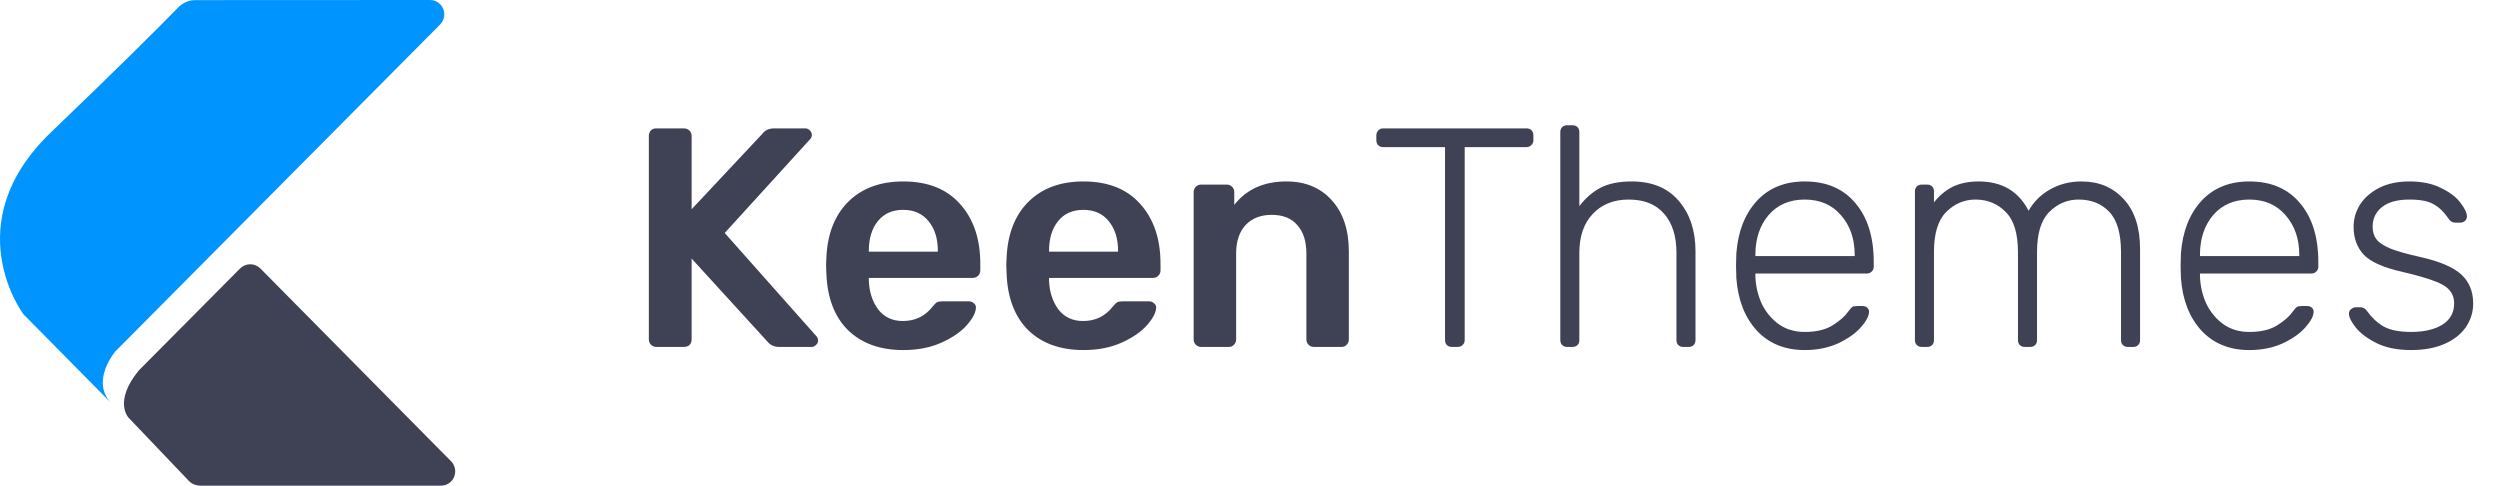
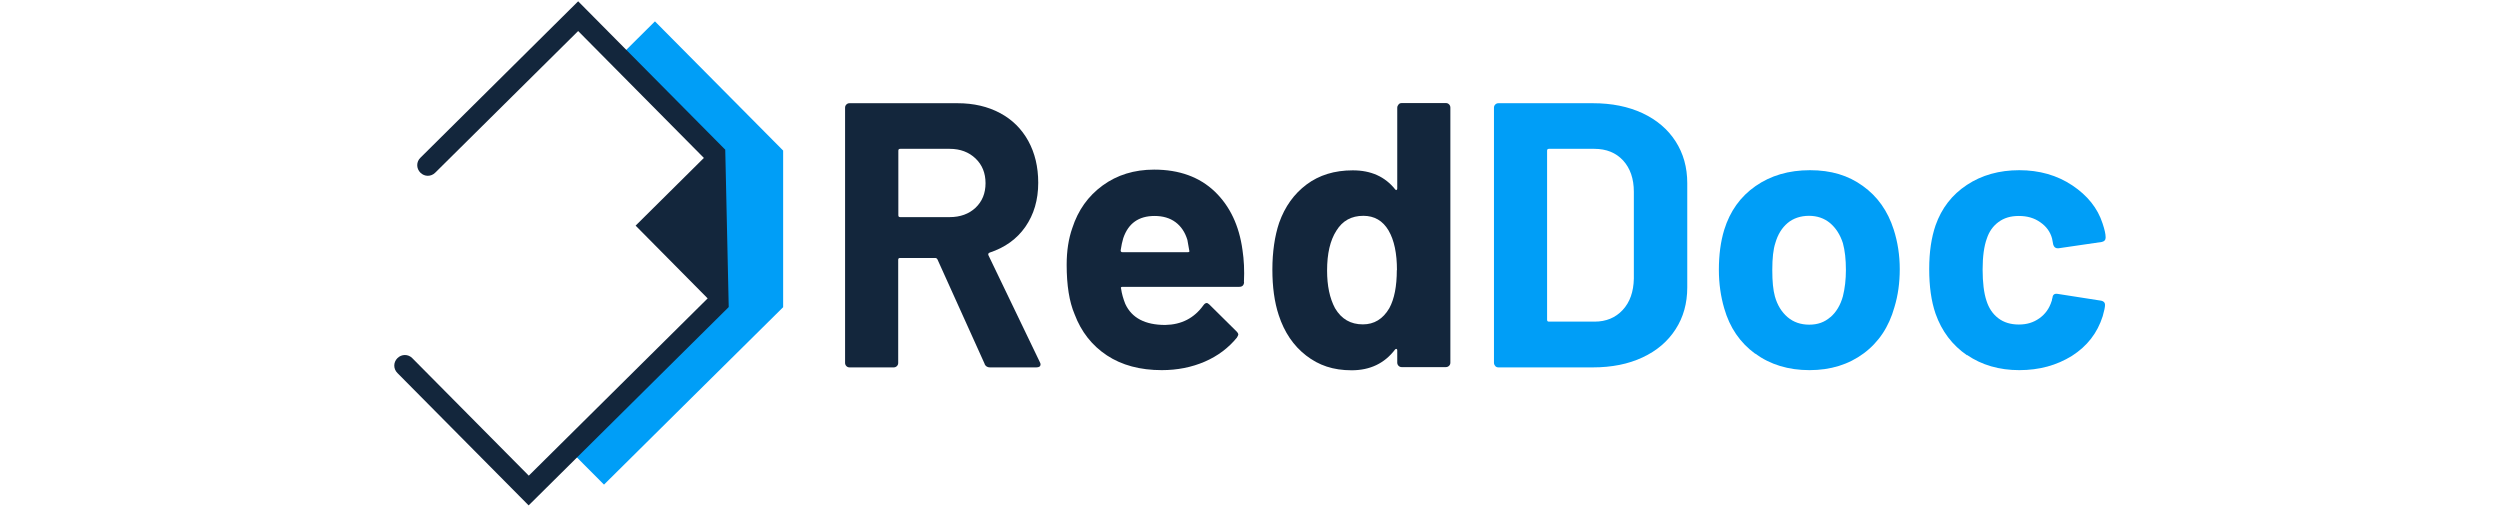
- <svg xmlns="http://www.w3.org/2000/svg" width="175" height="34" viewBox="0 0 175 34" fill="none">
-   <path d="M45.944 24.286C45.798 24.286 45.674 24.235 45.572 24.133C45.47 24.031 45.419 23.907 45.419 23.761V9.532C45.419 9.372 45.463 9.241 45.55 9.139C45.652 9.037 45.783 8.986 45.944 8.986H47.867C48.027 8.986 48.159 9.037 48.261 9.139C48.363 9.241 48.414 9.372 48.414 9.532V14.647L53.353 9.379C53.543 9.117 53.827 8.986 54.206 8.986H56.37C56.486 8.986 56.588 9.029 56.676 9.117C56.778 9.204 56.829 9.314 56.829 9.445C56.829 9.547 56.799 9.634 56.741 9.707L50.73 16.308L57.156 23.543C57.229 23.63 57.266 23.725 57.266 23.827C57.266 23.958 57.215 24.067 57.113 24.154C57.025 24.242 56.923 24.286 56.807 24.286H54.555C54.191 24.286 53.907 24.154 53.703 23.892L48.414 18.1V23.761C48.414 23.921 48.363 24.052 48.261 24.154C48.159 24.242 48.027 24.286 47.867 24.286H45.944ZM63.223 24.504C61.605 24.504 60.316 24.038 59.354 23.105C58.407 22.158 57.904 20.832 57.846 19.127L57.824 18.581L57.846 18.035C57.919 16.373 58.429 15.069 59.376 14.122C60.337 13.175 61.62 12.701 63.223 12.701C64.942 12.701 66.268 13.226 67.201 14.275C68.148 15.324 68.621 16.723 68.621 18.472V18.931C68.621 19.076 68.57 19.2 68.468 19.302C68.366 19.404 68.235 19.455 68.075 19.455H60.818V19.63C60.847 20.431 61.066 21.109 61.474 21.663C61.897 22.202 62.472 22.471 63.201 22.471C64.061 22.471 64.753 22.136 65.277 21.466C65.408 21.306 65.51 21.204 65.583 21.16C65.671 21.116 65.794 21.095 65.955 21.095H67.835C67.966 21.095 68.075 21.138 68.162 21.226C68.264 21.299 68.315 21.393 68.315 21.51C68.315 21.86 68.104 22.275 67.681 22.756C67.273 23.222 66.683 23.63 65.911 23.98C65.139 24.329 64.243 24.504 63.223 24.504ZM65.649 17.619V17.554C65.649 16.694 65.43 16.002 64.993 15.477C64.57 14.953 63.98 14.69 63.223 14.69C62.465 14.69 61.875 14.953 61.452 15.477C61.03 16.002 60.818 16.694 60.818 17.554V17.619H65.649ZM75.838 24.504C74.22 24.504 72.93 24.038 71.969 23.105C71.022 22.158 70.519 20.832 70.461 19.127L70.439 18.581L70.461 18.035C70.534 16.373 71.043 15.069 71.991 14.122C72.952 13.175 74.235 12.701 75.838 12.701C77.557 12.701 78.883 13.226 79.816 14.275C80.763 15.324 81.236 16.723 81.236 18.472V18.931C81.236 19.076 81.185 19.2 81.083 19.302C80.981 19.404 80.85 19.455 80.69 19.455H73.433V19.63C73.462 20.431 73.681 21.109 74.089 21.663C74.511 22.202 75.087 22.471 75.816 22.471C76.675 22.471 77.368 22.136 77.892 21.466C78.023 21.306 78.125 21.204 78.198 21.16C78.285 21.116 78.409 21.095 78.57 21.095H80.449C80.581 21.095 80.69 21.138 80.777 21.226C80.879 21.299 80.93 21.393 80.93 21.51C80.93 21.86 80.719 22.275 80.296 22.756C79.888 23.222 79.298 23.63 78.526 23.98C77.754 24.329 76.858 24.504 75.838 24.504ZM78.264 17.619V17.554C78.264 16.694 78.045 16.002 77.608 15.477C77.185 14.953 76.595 14.69 75.838 14.69C75.08 14.69 74.49 14.953 74.067 15.477C73.644 16.002 73.433 16.694 73.433 17.554V17.619H78.264ZM84.081 24.286C83.935 24.286 83.811 24.235 83.709 24.133C83.607 24.031 83.556 23.907 83.556 23.761V13.444C83.556 13.299 83.607 13.175 83.709 13.073C83.811 12.971 83.935 12.92 84.081 12.92H85.873C86.019 12.92 86.143 12.971 86.245 13.073C86.347 13.175 86.398 13.299 86.398 13.444V14.341C87.257 13.248 88.474 12.701 90.048 12.701C91.388 12.701 92.452 13.146 93.239 14.035C94.026 14.909 94.419 16.104 94.419 17.619V23.761C94.419 23.907 94.368 24.031 94.266 24.133C94.179 24.235 94.055 24.286 93.895 24.286H91.971C91.826 24.286 91.702 24.235 91.6 24.133C91.498 24.031 91.447 23.907 91.447 23.761V17.75C91.447 16.891 91.235 16.228 90.813 15.761C90.405 15.28 89.807 15.04 89.02 15.04C88.248 15.04 87.636 15.28 87.184 15.761C86.747 16.242 86.529 16.905 86.529 17.75V23.761C86.529 23.907 86.478 24.031 86.376 24.133C86.288 24.235 86.165 24.286 86.004 24.286H84.081ZM101.633 24.286C101.487 24.286 101.37 24.242 101.283 24.154C101.196 24.067 101.152 23.951 101.152 23.805V10.297H96.824C96.678 10.297 96.562 10.253 96.474 10.166C96.387 10.079 96.343 9.962 96.343 9.816V9.488C96.343 9.343 96.387 9.226 96.474 9.139C96.562 9.037 96.678 8.986 96.824 8.986H106.835C106.995 8.986 107.119 9.029 107.206 9.117C107.294 9.204 107.337 9.328 107.337 9.488V9.816C107.337 9.962 107.286 10.079 107.184 10.166C107.097 10.253 106.98 10.297 106.835 10.297H102.529V23.805C102.529 23.951 102.478 24.067 102.376 24.154C102.288 24.242 102.172 24.286 102.026 24.286H101.633ZM109.702 24.286C109.556 24.286 109.44 24.242 109.352 24.154C109.265 24.067 109.221 23.951 109.221 23.805V9.248C109.221 9.102 109.265 8.986 109.352 8.898C109.44 8.811 109.556 8.767 109.702 8.767H110.073C110.219 8.767 110.336 8.811 110.423 8.898C110.511 8.986 110.554 9.102 110.554 9.248V14.428C110.991 13.86 111.487 13.43 112.041 13.139C112.609 12.847 113.337 12.701 114.226 12.701C115.654 12.701 116.754 13.16 117.527 14.078C118.299 14.982 118.685 16.155 118.685 17.597V23.805C118.685 23.951 118.641 24.067 118.554 24.154C118.467 24.242 118.35 24.286 118.204 24.286H117.833C117.687 24.286 117.57 24.242 117.483 24.154C117.396 24.067 117.352 23.951 117.352 23.805V17.707C117.352 16.526 117.06 15.608 116.478 14.953C115.909 14.297 115.086 13.969 114.008 13.969C112.959 13.969 112.121 14.304 111.494 14.975C110.868 15.63 110.554 16.541 110.554 17.707V23.805C110.554 23.951 110.511 24.067 110.423 24.154C110.336 24.242 110.219 24.286 110.073 24.286H109.702ZM126.331 24.504C124.946 24.504 123.832 24.052 122.986 23.149C122.141 22.231 121.66 21.007 121.544 19.477L121.522 18.603L121.544 17.729C121.66 16.213 122.134 14.996 122.965 14.078C123.81 13.16 124.932 12.701 126.331 12.701C127.846 12.701 129.026 13.204 129.871 14.21C130.731 15.215 131.161 16.592 131.161 18.34V18.668C131.161 18.814 131.11 18.931 131.008 19.018C130.921 19.105 130.804 19.149 130.658 19.149H122.877V19.368C122.906 20.053 123.059 20.694 123.336 21.291C123.628 21.874 124.028 22.348 124.538 22.712C125.048 23.062 125.646 23.236 126.331 23.236C127.132 23.236 127.78 23.084 128.276 22.777C128.786 22.457 129.15 22.136 129.369 21.816C129.5 21.641 129.595 21.532 129.653 21.488C129.726 21.444 129.85 21.422 130.024 21.422H130.374C130.505 21.422 130.615 21.459 130.702 21.532C130.789 21.605 130.833 21.699 130.833 21.816C130.833 22.122 130.636 22.493 130.243 22.93C129.864 23.353 129.332 23.725 128.647 24.045C127.963 24.351 127.19 24.504 126.331 24.504ZM129.828 17.925V17.838C129.828 16.716 129.507 15.79 128.866 15.062C128.239 14.333 127.394 13.969 126.331 13.969C125.267 13.969 124.422 14.333 123.795 15.062C123.183 15.79 122.877 16.716 122.877 17.838V17.925H129.828ZM134.526 24.286C134.38 24.286 134.264 24.242 134.176 24.154C134.089 24.067 134.045 23.951 134.045 23.805V13.401C134.045 13.255 134.089 13.139 134.176 13.051C134.264 12.964 134.38 12.92 134.526 12.92H134.897C135.043 12.92 135.16 12.964 135.247 13.051C135.335 13.139 135.378 13.255 135.378 13.401V14.166C135.757 13.685 136.194 13.321 136.69 13.073C137.2 12.825 137.804 12.701 138.504 12.701C140.136 12.701 141.302 13.386 142.001 14.756C142.351 14.129 142.846 13.634 143.487 13.27C144.143 12.891 144.886 12.701 145.717 12.701C146.926 12.701 147.91 13.117 148.667 13.947C149.425 14.763 149.804 15.929 149.804 17.444V23.805C149.804 23.951 149.76 24.067 149.673 24.154C149.585 24.242 149.469 24.286 149.323 24.286H148.952C148.806 24.286 148.689 24.242 148.602 24.154C148.514 24.067 148.471 23.951 148.471 23.805V17.663C148.471 16.337 148.194 15.39 147.64 14.822C147.101 14.253 146.387 13.969 145.498 13.969C144.711 13.969 144.026 14.261 143.444 14.843C142.875 15.412 142.591 16.352 142.591 17.663V23.805C142.591 23.951 142.547 24.067 142.46 24.154C142.373 24.242 142.256 24.286 142.11 24.286H141.739C141.593 24.286 141.476 24.242 141.389 24.154C141.302 24.067 141.258 23.951 141.258 23.805V17.663C141.258 16.352 140.974 15.412 140.405 14.843C139.837 14.261 139.13 13.969 138.285 13.969C137.498 13.969 136.814 14.261 136.231 14.843C135.662 15.412 135.378 16.344 135.378 17.641V23.805C135.378 23.951 135.335 24.067 135.247 24.154C135.16 24.242 135.043 24.286 134.897 24.286H134.526ZM157.452 24.504C156.067 24.504 154.953 24.052 154.107 23.149C153.262 22.231 152.781 21.007 152.665 19.477L152.643 18.603L152.665 17.729C152.781 16.213 153.255 14.996 154.086 14.078C154.931 13.16 156.053 12.701 157.452 12.701C158.967 12.701 160.147 13.204 160.992 14.21C161.852 15.215 162.282 16.592 162.282 18.34V18.668C162.282 18.814 162.231 18.931 162.129 19.018C162.042 19.105 161.925 19.149 161.779 19.149H153.998V19.368C154.027 20.053 154.18 20.694 154.457 21.291C154.749 21.874 155.149 22.348 155.659 22.712C156.169 23.062 156.767 23.236 157.452 23.236C158.253 23.236 158.901 23.084 159.397 22.777C159.907 22.457 160.271 22.136 160.49 21.816C160.621 21.641 160.716 21.532 160.774 21.488C160.847 21.444 160.971 21.422 161.145 21.422H161.495C161.626 21.422 161.736 21.459 161.823 21.532C161.91 21.605 161.954 21.699 161.954 21.816C161.954 22.122 161.757 22.493 161.364 22.93C160.985 23.353 160.453 23.725 159.768 24.045C159.084 24.351 158.311 24.504 157.452 24.504ZM160.949 17.925V17.838C160.949 16.716 160.628 15.79 159.987 15.062C159.36 14.333 158.515 13.969 157.452 13.969C156.388 13.969 155.543 14.333 154.916 15.062C154.304 15.79 153.998 16.716 153.998 17.838V17.925H160.949ZM168.772 24.504C167.825 24.504 167.024 24.344 166.368 24.023C165.727 23.703 165.239 23.338 164.904 22.93C164.583 22.523 164.423 22.195 164.423 21.947C164.423 21.816 164.474 21.714 164.576 21.641C164.678 21.553 164.787 21.51 164.904 21.51H165.231C165.333 21.51 165.414 21.532 165.472 21.575C165.545 21.605 165.625 21.677 165.712 21.794C166.033 22.246 166.419 22.603 166.871 22.865C167.337 23.113 167.971 23.236 168.772 23.236C169.676 23.236 170.404 23.069 170.958 22.734C171.512 22.384 171.789 21.889 171.789 21.247C171.789 20.854 171.672 20.534 171.439 20.286C171.22 20.038 170.856 19.827 170.346 19.652C169.851 19.462 169.107 19.251 168.117 19.018C166.82 18.727 165.931 18.326 165.45 17.816C164.984 17.306 164.751 16.657 164.751 15.871C164.751 15.332 164.896 14.822 165.188 14.341C165.494 13.86 165.938 13.466 166.521 13.16C167.118 12.854 167.832 12.701 168.663 12.701C169.537 12.701 170.273 12.854 170.871 13.16C171.483 13.452 171.934 13.794 172.226 14.188C172.532 14.581 172.685 14.902 172.685 15.149C172.685 15.28 172.634 15.39 172.532 15.477C172.444 15.55 172.335 15.586 172.204 15.586H171.876C171.672 15.586 171.512 15.492 171.395 15.302C171.104 14.865 170.769 14.537 170.39 14.319C170.025 14.086 169.45 13.969 168.663 13.969C167.818 13.969 167.177 14.144 166.74 14.494C166.302 14.843 166.084 15.302 166.084 15.871C166.084 16.22 166.171 16.512 166.346 16.745C166.521 16.978 166.849 17.197 167.33 17.401C167.811 17.59 168.51 17.787 169.428 17.991C170.783 18.297 171.738 18.705 172.291 19.215C172.845 19.725 173.122 20.402 173.122 21.247C173.122 21.845 172.954 22.391 172.619 22.887C172.284 23.382 171.789 23.776 171.133 24.067C170.477 24.358 169.69 24.504 168.772 24.504Z" fill="#3F4254" />
-   <path d="M30.845 1.668C31.009 1.486 31.1 1.249 31.1 1.003C31.1 0.739 30.997 0.485 30.813 0.297C30.629 0.109 30.379 0.002 30.117 0H30.105L13.694 0.008H13.681C13.449 0.008 13.218 0.057 13.005 0.152C12.791 0.246 12.599 0.384 12.441 0.557C11.358 1.664 8.584 4.458 3.578 9.252C-3.116 15.664 1.636 21.993 1.636 21.993L7.758 28.19C6.322 26.636 8.084 24.588 8.084 24.588L30.782 1.741C30.799 1.725 30.816 1.708 30.831 1.691L30.847 1.674L30.845 1.668Z" fill="#0094FF" />
-   <path d="M31.612 32.325L31.606 32.32L18.224 18.791C18.129 18.697 18.017 18.622 17.893 18.572C17.77 18.521 17.638 18.496 17.505 18.498C17.372 18.499 17.241 18.527 17.119 18.58C16.996 18.633 16.886 18.71 16.793 18.806L9.716 25.932C7.92 28.113 8.998 29.237 8.998 29.237L13.167 33.608C13.274 33.73 13.405 33.828 13.551 33.895C13.698 33.961 13.858 33.995 14.019 33.995H30.85C30.861 33.995 30.871 33.995 30.883 33.995C31.074 33.994 31.26 33.937 31.419 33.831C31.578 33.725 31.704 33.575 31.781 33.399C31.858 33.222 31.883 33.027 31.853 32.837C31.823 32.647 31.739 32.469 31.612 32.325Z" fill="#3F4254" />
+ <svg xmlns="http://www.w3.org/2000/svg" id="Capa_1" data-name="Capa 1" viewBox="0 0 173.18 35">
+   <defs>
+     <style>
+       .cls-1 {
+         fill: #13263c;
+       }
+ 
+       .cls-1, .cls-2 {
+         stroke-width: 0px;
+       }
+ 
+       .cls-2 {
+         fill: #009ef7;
+       }
+     </style>
+   </defs>
+   <g>
+     <path class="cls-1" d="M68.21,25.21l-3.27-7.24c-.04-.07-.09-.1-.16-.1h-2.43c-.09,0-.13.04-.13.13v7.14c0,.09-.03.16-.09.22-.06.06-.14.09-.22.09h-3.06c-.09,0-.16-.03-.22-.09s-.09-.14-.09-.22V7.46c0-.09.03-.16.09-.22.06-.06.13-.09.22-.09h7.48c1.12,0,2.1.23,2.94.68.85.45,1.5,1.1,1.96,1.93.46.84.69,1.8.69,2.9,0,1.19-.3,2.2-.89,3.05-.59.85-1.42,1.44-2.48,1.79-.09.04-.11.1-.08.18l3.56,7.4c.04.07.05.12.05.16,0,.14-.1.21-.29.21h-3.22c-.17,0-.3-.08-.37-.24ZM62.23,10.44v4.47c0,.09.04.13.13.13h3.43c.73,0,1.33-.22,1.79-.65.46-.44.69-1,.69-1.7s-.23-1.27-.69-1.71c-.46-.44-1.06-.67-1.79-.67h-3.43c-.09,0-.13.04-.13.13Z" />
+     <path class="cls-1" d="M86.18,19.56c-.02.21-.13.31-.34.31h-8.08c-.1,0-.14.04-.1.13.05.35.15.7.29,1.05.45.98,1.38,1.46,2.77,1.46,1.12-.02,2-.47,2.64-1.36.07-.1.15-.16.23-.16.05,0,.11.04.18.1l1.88,1.86c.09.09.13.17.13.23,0,.04-.04.1-.1.21-.58.71-1.32,1.27-2.22,1.66s-1.9.59-2.98.59c-1.5,0-2.77-.34-3.8-1.02s-1.78-1.63-2.24-2.85c-.37-.87-.55-2.01-.55-3.43,0-.96.13-1.8.39-2.54.4-1.24,1.1-2.22,2.1-2.95,1-.73,2.19-1.1,3.57-1.1,1.74,0,3.14.51,4.2,1.52,1.05,1.01,1.69,2.36,1.92,4.05.1.66.14,1.4.1,2.22ZM77.81,16.5c-.07.23-.13.51-.18.84,0,.09.04.13.13.13h4.52c.1,0,.14-.04.1-.13-.09-.5-.13-.75-.13-.73-.16-.52-.43-.93-.82-1.22-.39-.29-.88-.43-1.45-.43-1.1,0-1.82.51-2.17,1.54Z" />
+     <path class="cls-1" d="M96.88,7.23c.06-.06.13-.09.22-.09h3.06c.09,0,.16.03.22.09.06.06.09.14.09.22v17.67c0,.09-.03.16-.09.22-.06.06-.14.09-.22.09h-3.06c-.09,0-.16-.03-.22-.09s-.09-.14-.09-.22v-.86c0-.05-.02-.08-.05-.09-.04,0-.07,0-.1.04-.73.96-1.73,1.44-3.01,1.44s-2.27-.34-3.15-1.02-1.51-1.61-1.9-2.8c-.3-.91-.44-1.96-.44-3.16s.16-2.32.47-3.24c.4-1.12,1.03-2,1.9-2.65s1.93-.98,3.2-.98,2.23.44,2.93,1.31c.04.05.07.07.1.05.03-.02.05-.05.05-.1v-5.59c0-.09.03-.16.09-.22ZM96.77,18.72c0-1.17-.19-2.08-.58-2.75-.4-.68-.98-1.02-1.75-1.02-.82,0-1.44.34-1.86,1.02-.44.68-.65,1.6-.65,2.77,0,1.05.18,1.92.55,2.61.44.75,1.08,1.12,1.93,1.12.78,0,1.39-.37,1.83-1.12.35-.64.52-1.52.52-2.64Z" />
+     <path class="cls-2" d="M103.58,25.35c-.06-.06-.09-.14-.09-.22V7.46c0-.09.03-.16.09-.22s.13-.09.22-.09h6.54c1.31,0,2.45.23,3.44.69.98.46,1.75,1.11,2.29,1.95.54.84.81,1.8.81,2.9v7.22c0,1.1-.27,2.07-.81,2.9-.54.84-1.3,1.49-2.29,1.95-.98.46-2.13.69-3.44.69h-6.54c-.09,0-.16-.03-.22-.09ZM107.3,22.28h3.16c.8,0,1.45-.27,1.95-.81.5-.54.75-1.26.77-2.17v-6.01c0-.91-.25-1.63-.74-2.17-.5-.54-1.16-.81-2-.81h-3.14c-.09,0-.13.04-.13.13v11.71c0,.09.04.13.13.13Z" />
+     <path class="cls-2" d="M121.58,24.5c-1.05-.77-1.76-1.81-2.14-3.14-.24-.82-.37-1.71-.37-2.67,0-1.03.12-1.95.37-2.77.4-1.29,1.12-2.3,2.17-3.03,1.05-.73,2.3-1.1,3.77-1.1s2.65.36,3.66,1.09c1.01.72,1.73,1.73,2.14,3.02.28.87.42,1.79.42,2.74s-.12,1.82-.37,2.64c-.38,1.36-1.09,2.43-2.13,3.2s-2.29,1.16-3.75,1.16-2.72-.38-3.77-1.15ZM126.8,21.97c.4-.35.69-.83.86-1.44.14-.56.21-1.17.21-1.83,0-.73-.07-1.35-.21-1.86-.19-.59-.49-1.05-.89-1.39-.4-.33-.89-.5-1.46-.5s-1.09.17-1.48.5c-.39.33-.68.79-.85,1.39-.14.42-.21,1.04-.21,1.86s.06,1.39.18,1.83c.17.61.47,1.09.88,1.44.41.35.91.52,1.5.52s1.06-.17,1.46-.52Z" />
+     <path class="cls-2" d="M136.26,24.61c-1.02-.7-1.75-1.66-2.18-2.88-.3-.87-.44-1.9-.44-3.09s.15-2.18.44-3.03c.42-1.19,1.14-2.12,2.17-2.8s2.24-1.02,3.63-1.02,2.62.35,3.67,1.05c1.05.7,1.76,1.58,2.1,2.64.14.42.21.73.21.94v.05c0,.16-.09.25-.26.29l-3.01.44h-.05c-.16,0-.26-.09-.31-.26l-.08-.42c-.12-.45-.39-.83-.81-1.12-.42-.3-.91-.44-1.49-.44s-1.03.14-1.41.42c-.38.28-.65.66-.81,1.15-.19.52-.29,1.24-.29,2.14s.09,1.62.26,2.14c.16.52.43.93.82,1.23.39.3.87.44,1.43.44s1.01-.14,1.42-.43c.41-.29.69-.68.85-1.19.02-.03.03-.09.03-.16.02-.02.03-.04.03-.08.02-.21.14-.3.37-.26l3.01.47c.17.04.26.13.26.29,0,.14-.05.4-.16.78-.37,1.17-1.08,2.08-2.13,2.75-1.06.66-2.27.99-3.65.99s-2.6-.35-3.62-1.05Z" />
+   </g>
+   <g>
+     <path class="cls-2" d="M39.32,31.04c.84.84,1.68,1.69,2.52,2.53,4.14-4.1,8.27-8.2,12.41-12.29,0-3.62,0-7.23,0-10.85-2.96-2.98-5.92-5.97-8.88-8.95-.95.94-1.9,1.88-2.84,2.82,2.21,2.21,4.41,4.43,6.62,6.64.01,3.46.02,6.92.03,10.38-3.28,3.24-6.57,6.48-9.85,9.73Z" />
+     <path class="cls-1" d="M50.25,10.38L40.05.09l-10.93,10.84c-.29.28-.29.74,0,1.03s.74.29,1.03,0l9.9-9.81,8.71,8.79-4.73,4.69,4.99,5.04-12.39,12.28-8.07-8.14c-.28-.29-.74-.29-1.03,0s-.29.74,0,1.03l9.09,9.17,13.86-13.74-.24-10.88Z" />
+   </g>
</svg>
